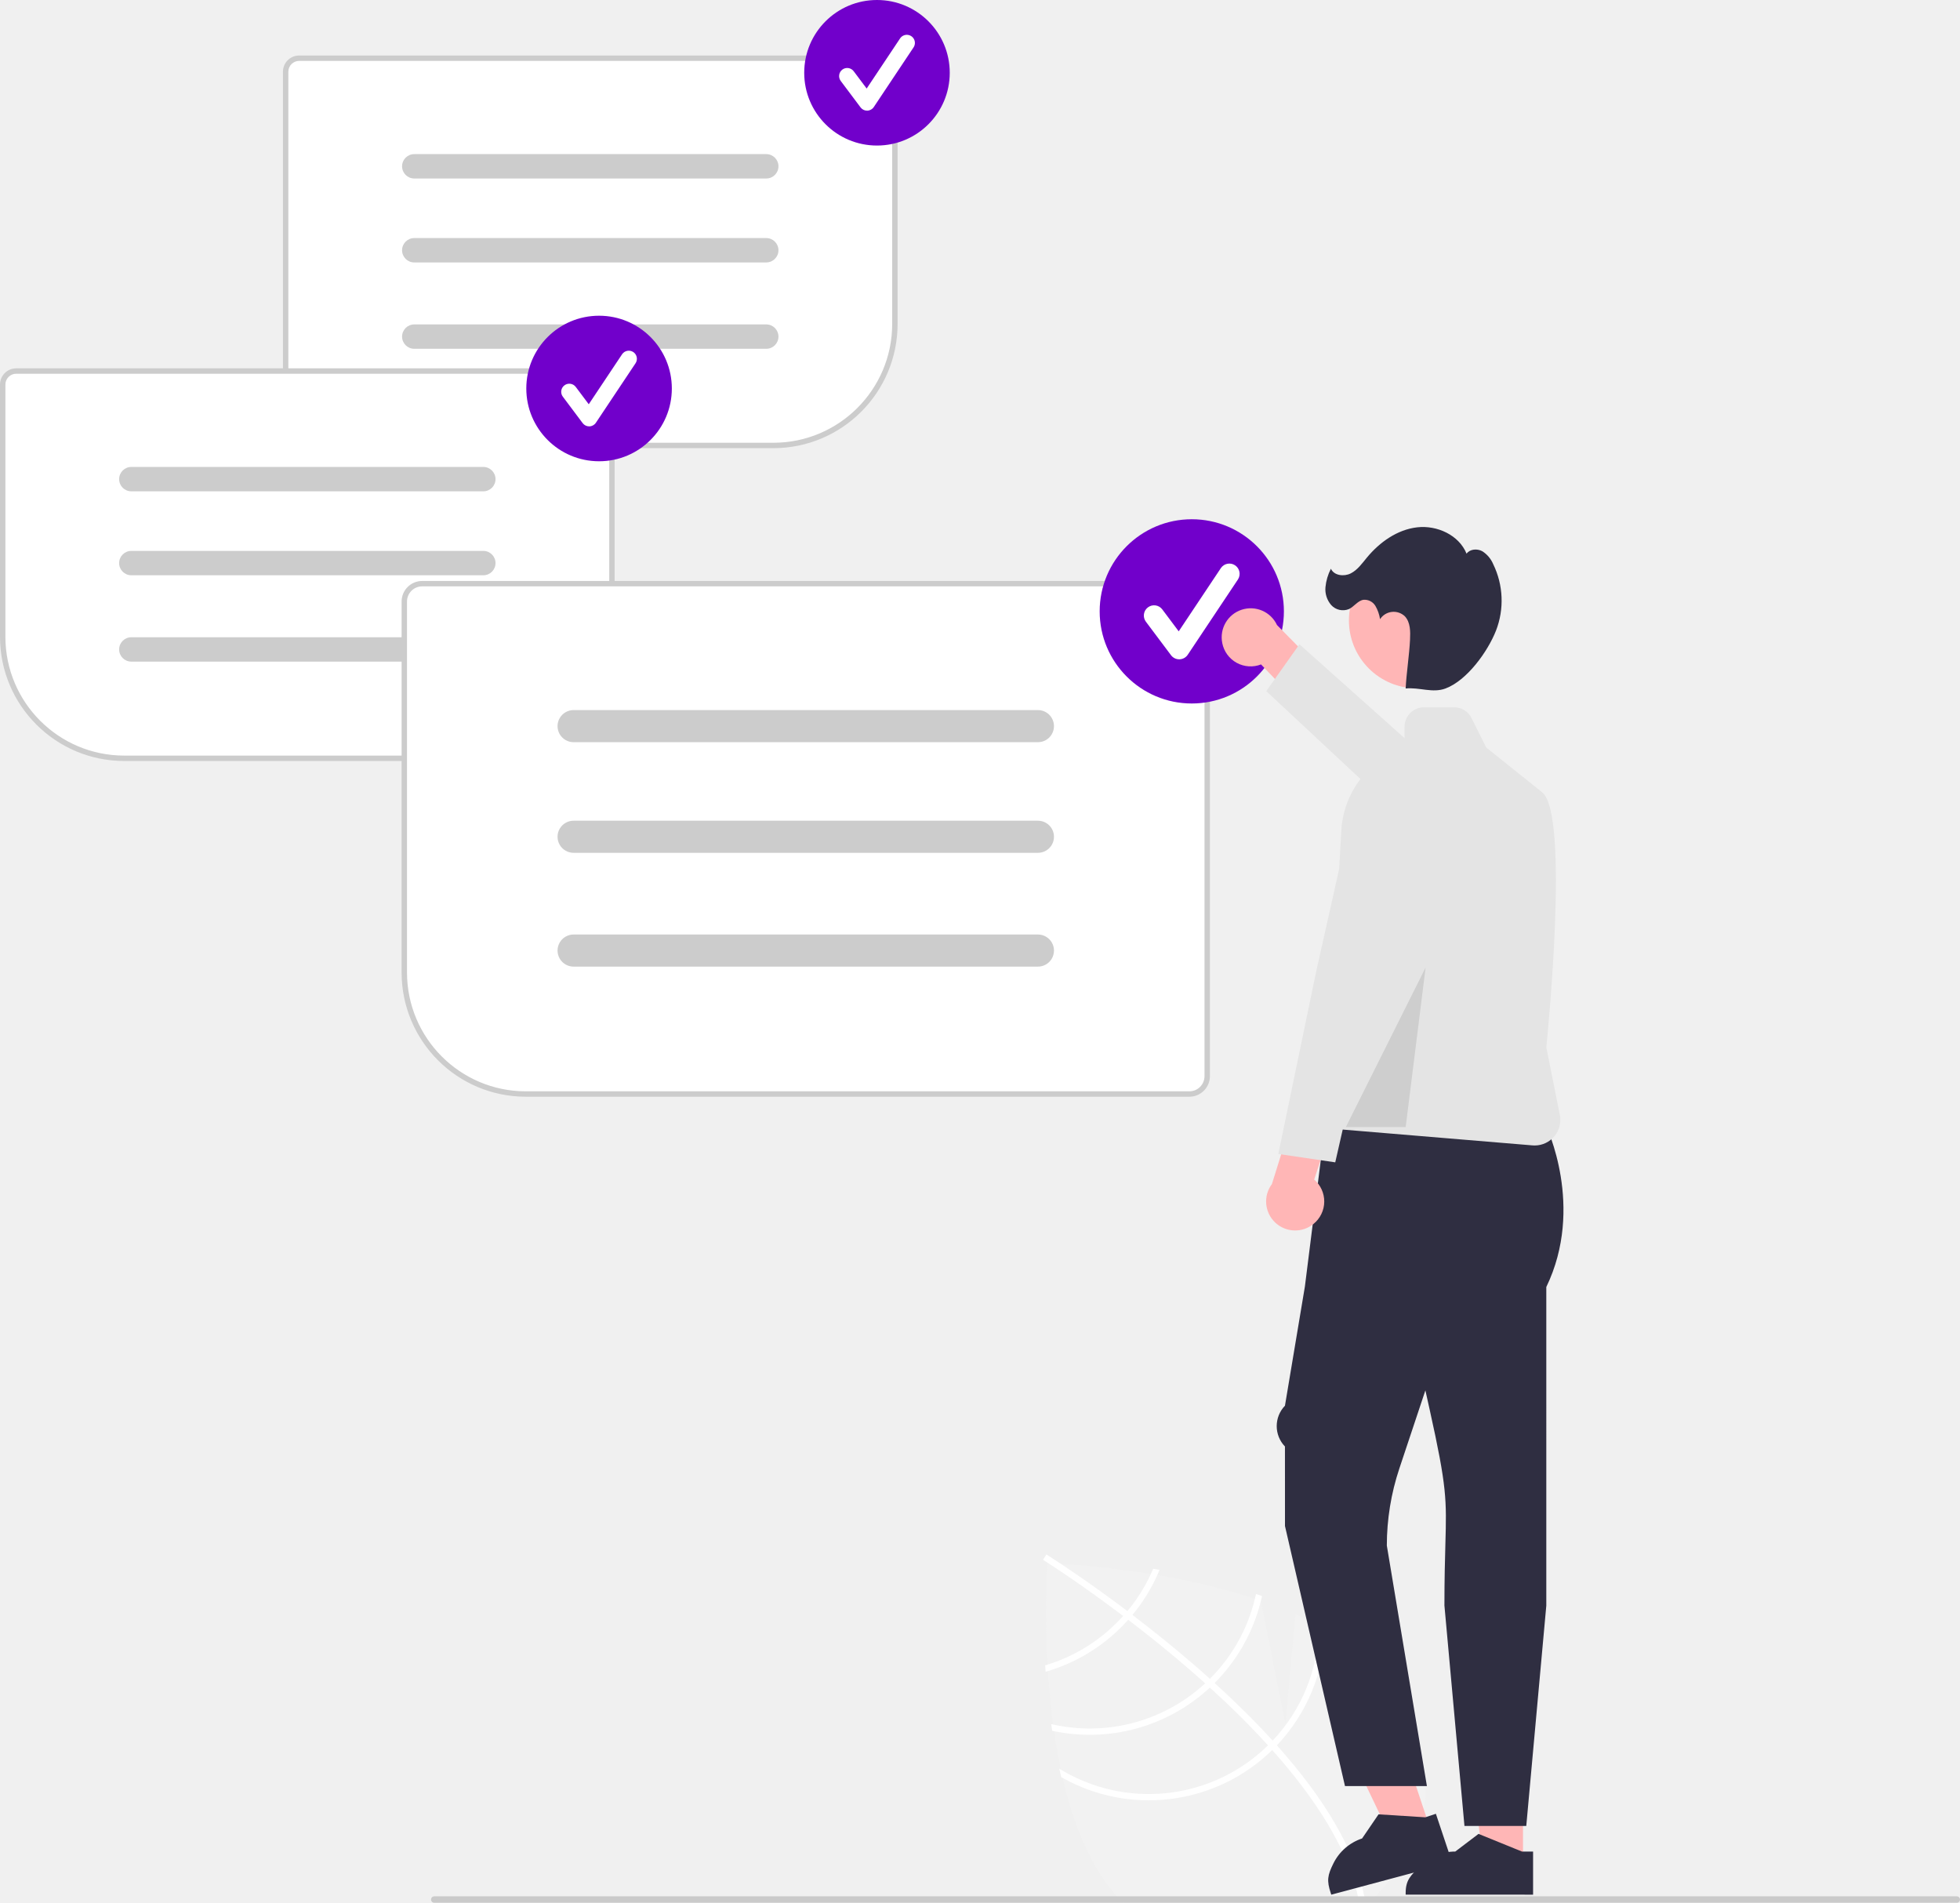
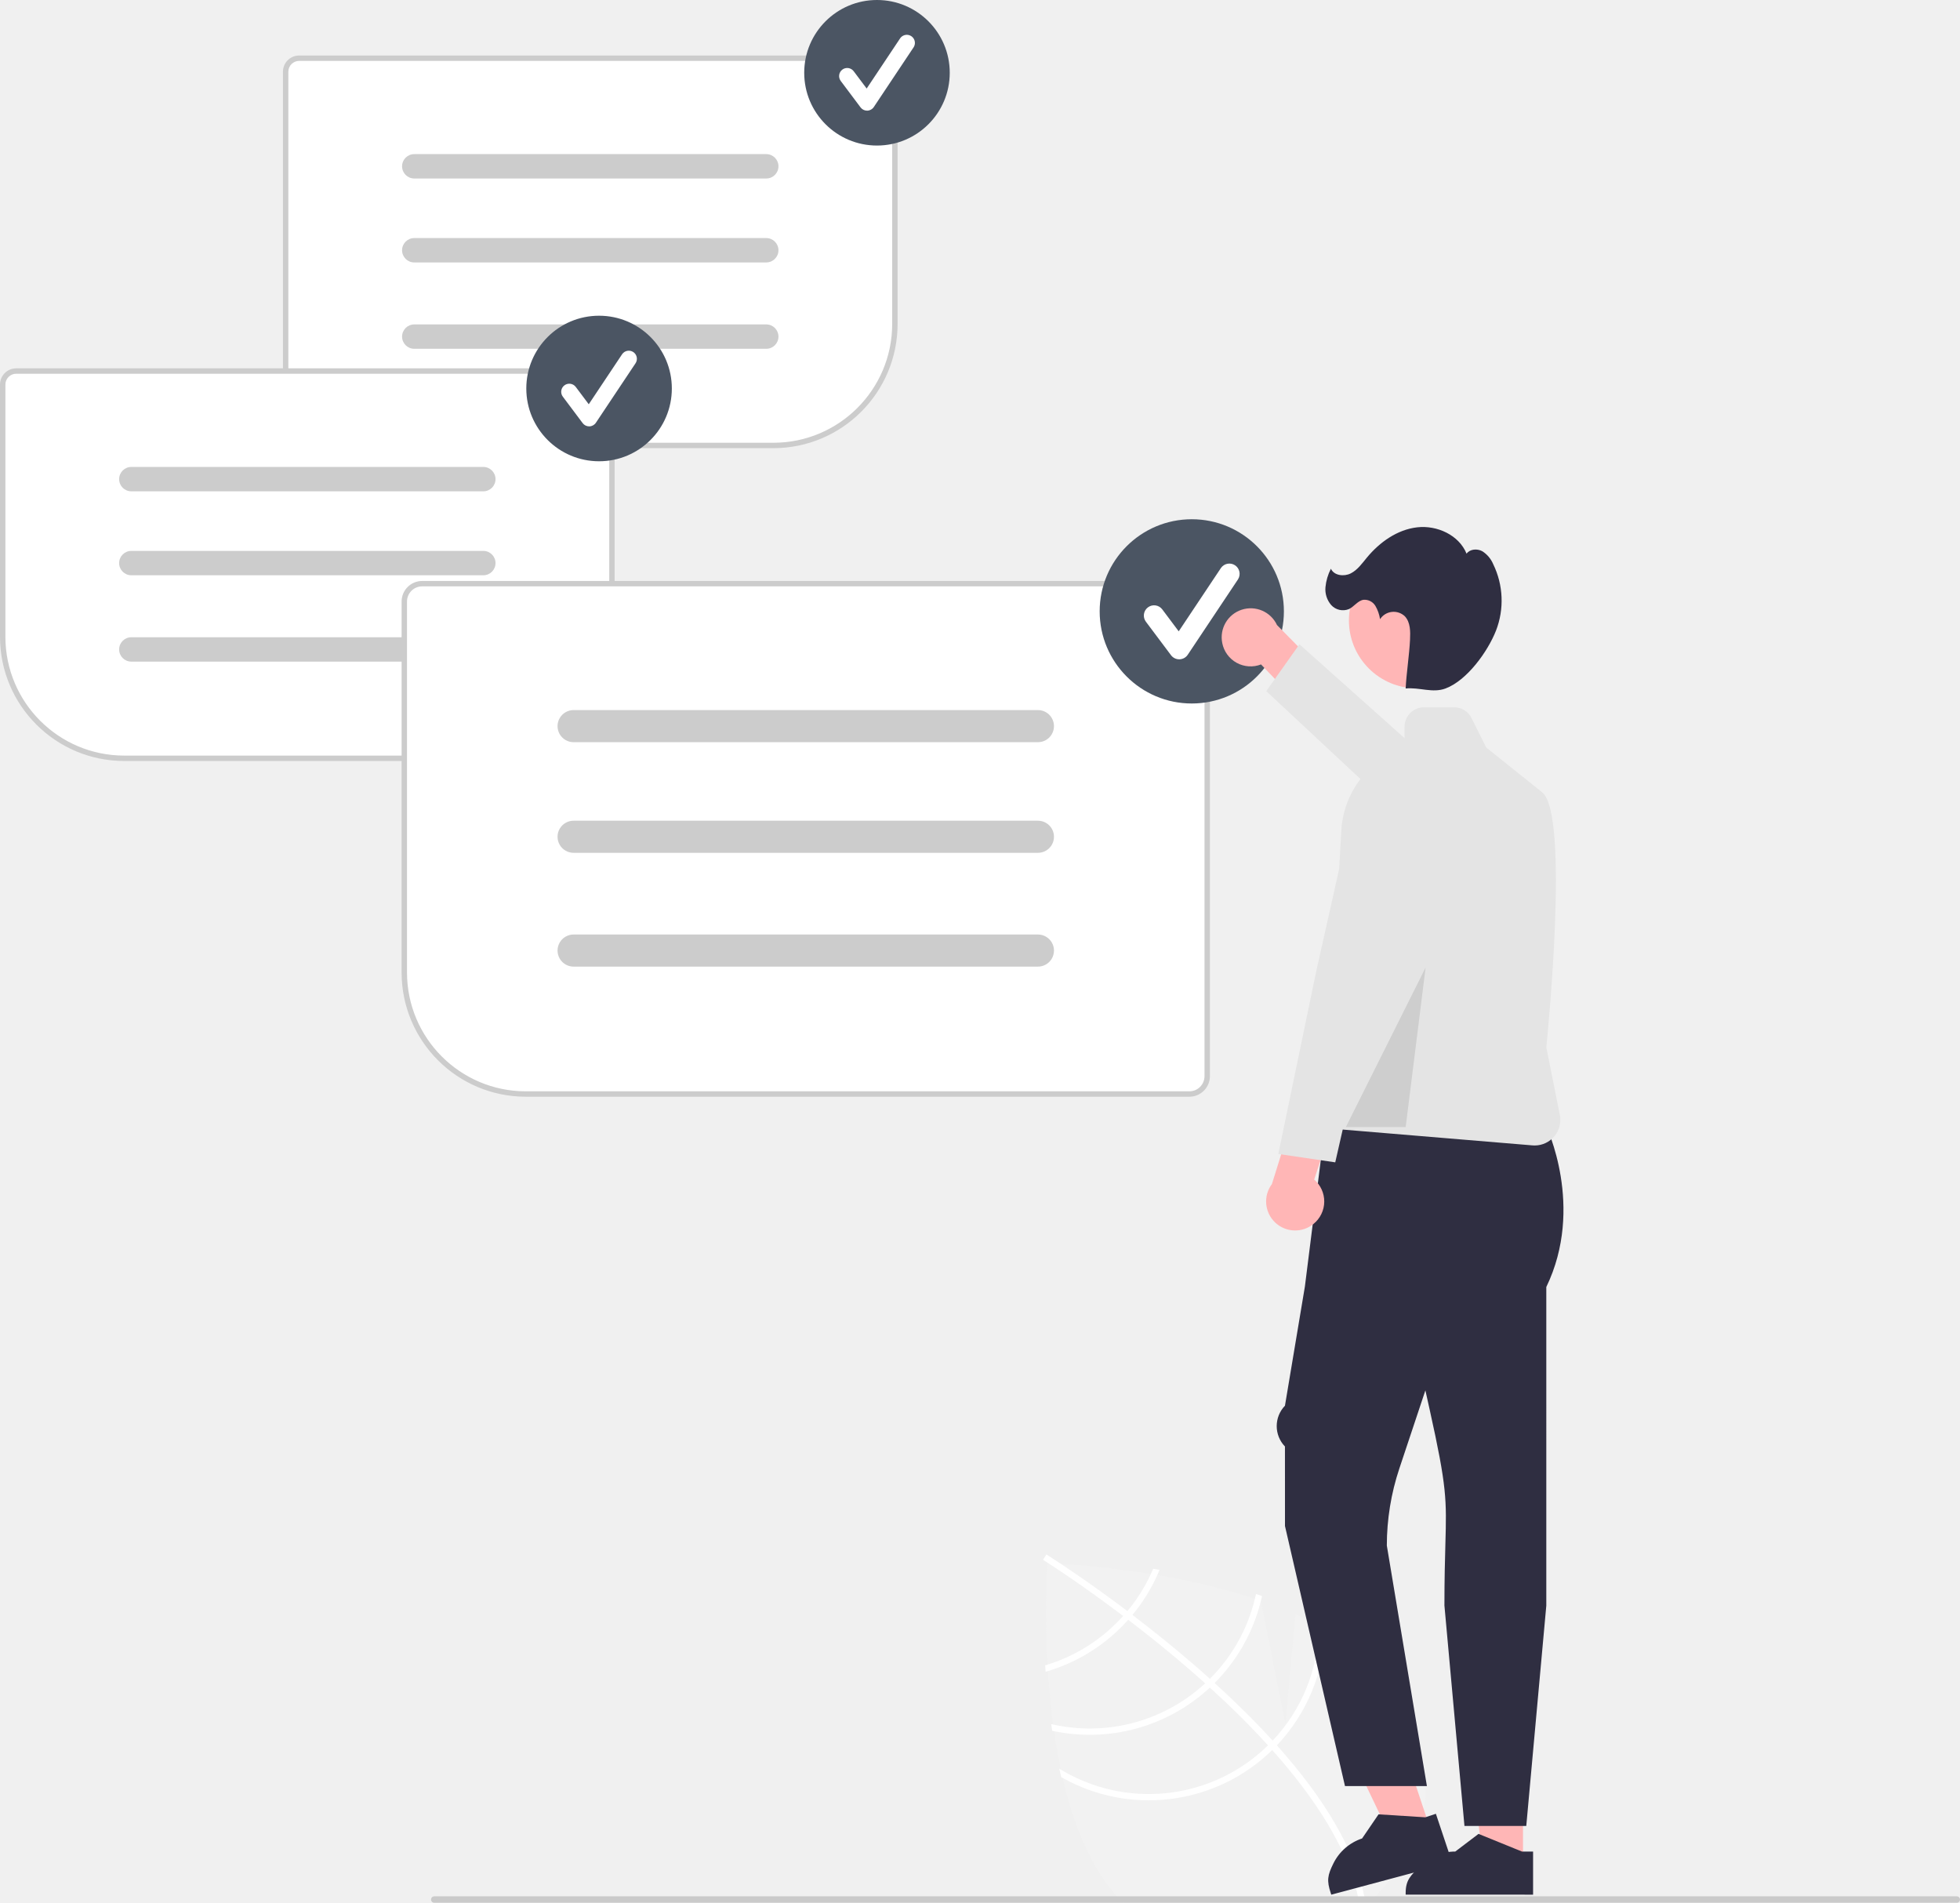
<svg xmlns="http://www.w3.org/2000/svg" data-name="Layer 1" width="726.423" height="705.12" viewBox="0 0 726.423 705.12">
  <path d="M745.618,799.922c-.76.8-1.55,1.59-2.35,2.38H652.047c-.75-.77-1.49-1.56-2.23-2.38-.03-.03-.06-.07-.09-.1-9.91-10.98-16.15-26.94-20.04-43.77-.25-1.02-.47-2.05-.69-3.09-1.02-4.73-1.85-9.51-2.53-14.25-.12-.82-.24-1.64-.34-2.46-.92-6.81-1.54-13.51-1.94-19.8-.05-.81-.1-1.6-.15-2.39a324.829,324.829,0,0,1-.02-37.6s.12,0,.35.01c.67.03,2.28.1,4.65.24,6.53.4,18.85,1.4,33.34,3.76.79.13,1.59.27,2.39.41a252.149,252.149,0,0,1,36.17,8.76c.74.25,1.47.5,2.21.75l.01.05,9.07,45.51,3.76-40.51c2.99,1.35,5.9,2.79,8.69,4.33.78.43,1.54.86,2.29,1.3a72.111,72.111,0,0,1,17.17,13.54C773.868,747.582,767.497,777.052,745.618,799.922Z" transform="translate(-235.8247 -97.18208)" fill="#f2f2f2" />
  <path d="M707.497,742.215l1.581,1.752c18.279,20.458,29.188,39.448,32.549,56.719.053.251.09.501.144.752l-1.169.222-1.127.199c-3.43-18.83-16.201-38.296-32.14-56.144-.508-.58-1.024-1.169-1.557-1.742-6.814-7.496-14.14-14.687-21.548-21.411-.569-.525-1.154-1.052-1.739-1.578-9.824-8.825-19.707-16.808-28.521-23.538-.621-.478-1.25-.949-1.872-1.411-14.965-11.329-26.577-18.839-29.165-20.485-.312-.206-.489-.315-.529-.341l.613-.978.001-.017.621-.986c.04.027.634.388,1.706,1.088,4.028,2.597,14.856,9.744,28.326,19.905.605.461,1.235.932,1.855,1.41,7.158,5.454,14.988,11.703,22.894,18.543q2.983,2.572,5.818,5.137c.594.518,1.179,1.045,1.748,1.57Q698,731.781,707.497,742.215Z" transform="translate(-235.8247 -97.18208)" fill="#fff" />
  <path d="M663.218,678.532c-.27.65-.56,1.3-.86,1.94a62.382,62.382,0,0,1-8.69,13.75c-.51.6-1.03,1.21-1.57,1.81q-2.19,2.415-4.66,4.67a62.595,62.595,0,0,1-23.4,13.36c-.28.09-.55.18-.83.26.05.79.1,1.57.15,2.38.28-.08.55-.16.83-.25a64.849,64.849,0,0,0,24.81-14.02,66.938,66.938,0,0,0,4.97-4.99c.54-.59,1.06-1.2,1.56-1.81a64.419,64.419,0,0,0,9.22-14.75c.28-.64.56-1.28.83-1.93C664.778,678.812,663.988,678.672,663.218,678.532Z" transform="translate(-235.8247 -97.18208)" fill="#fff" />
  <path d="M701.328,687.872c-.12.59-.26,1.18-.41,1.77a62.564,62.564,0,0,1-16.68,29.67c-.57.57-1.15,1.13-1.75,1.67-.17.17-.36.35-.54.51a63.024,63.024,0,0,1-55.82,14.76c-.23-.04-.47-.1-.7-.15.12.82.23,1.65.36,2.47.23.05.45.1.68.14a65.359,65.359,0,0,0,57.04-15.49c.24-.22.49-.43.72-.66.6-.56,1.18-1.12,1.76-1.68a65.028,65.028,0,0,0,17.15-30.44q.225-.9.42-1.8C702.817,688.382,702.078,688.122,701.328,687.872Z" transform="translate(-235.8247 -97.18208)" fill="#fff" />
  <path d="M724.658,698.082c.01.56.01,1.13,0,1.69a62.703,62.703,0,0,1-17.16,42.44c-.56.6-1.14,1.18-1.72,1.76-.63.61-1.26,1.22-1.91,1.8a63.162,63.162,0,0,1-74.87,7.19,6.713,6.713,0,0,1-.58-.34c.24,1.06.48,2.1.74,3.14.18.1.35.2.53.29a65.505,65.505,0,0,0,75.74-8.54c.65-.59,1.3-1.18,1.91-1.8.6-.57,1.17-1.15,1.74-1.75a65.251,65.251,0,0,0,17.87-42.89q.03-.81.03-1.62C726.218,698.982,725.437,698.532,724.658,698.082Z" transform="translate(-235.8247 -97.18208)" fill="#fff" />
  <path d="M522.492,262.76H346.707a5.524,5.524,0,0,1-5.518-5.518V123.768a5.524,5.524,0,0,1,5.518-5.518H562.475a5.524,5.524,0,0,1,5.518,5.518v93.493A45.551,45.551,0,0,1,522.492,262.76Z" transform="translate(-235.8247 -97.18208)" fill="#fff" />
  <path d="M522.492,263.26H346.707a6.025,6.025,0,0,1-6.018-6.018V123.768a6.025,6.025,0,0,1,6.018-6.018H562.475a6.024,6.024,0,0,1,6.018,6.018v93.493A46.052,46.052,0,0,1,522.492,263.26ZM346.707,119.75a4.023,4.023,0,0,0-4.018,4.018v133.475a4.022,4.022,0,0,0,4.018,4.018H522.492a44.05,44.05,0,0,0,44-44V123.768a4.023,4.023,0,0,0-4.018-4.018Z" transform="translate(-235.8247 -97.18208)" fill="#ccc" />
  <path d="M519.823,163.327H389.358a4.516,4.516,0,0,1,0-9.032H519.823a4.516,4.516,0,0,1,0,9.032Z" transform="translate(-235.8247 -97.18208)" fill="#ccc" />
  <path d="M519.823,194.437H389.358a4.516,4.516,0,0,1,0-9.032H519.823a4.516,4.516,0,1,1,0,9.032Z" transform="translate(-235.8247 -97.18208)" fill="#ccc" />
  <path d="M519.823,226.437H389.358a4.516,4.516,0,0,1,0-9.032H519.823a4.516,4.516,0,1,1,0,9.032Z" transform="translate(-235.8247 -97.18208)" fill="#ccc" />
-   <circle cx="325.03" cy="26.968" r="26.969" fill="#7100CB" />
+   <circle cx="325.03" cy="26.968" r="26.969" fill="#4b5563" />
  <path d="M557.176,138.186a2.999,2.999,0,0,1-2.4-1.2l-7.357-9.81a3,3,0,1,1,4.8-3.6l4.813,6.417,12.363-18.544a3,3,0,1,1,4.992,3.328L559.672,136.851a3.001,3.001,0,0,1-2.413,1.335C557.231,138.186,557.203,138.186,557.176,138.186Z" transform="translate(-235.8247 -97.18208)" fill="#fff" />
  <path d="M457.61,378.689H281.825a45.551,45.551,0,0,1-45.5-45.5V239.696a5.525,5.525,0,0,1,5.518-5.518H457.61a5.525,5.525,0,0,1,5.518,5.518v133.475A5.525,5.525,0,0,1,457.61,378.689Z" transform="translate(-235.8247 -97.18208)" fill="#fff" />
  <path d="M457.61,379.189H281.825a46.052,46.052,0,0,1-46-46V239.696a6.025,6.025,0,0,1,6.018-6.018H457.61a6.025,6.025,0,0,1,6.018,6.018v133.475A6.025,6.025,0,0,1,457.61,379.189ZM241.843,235.678a4.023,4.023,0,0,0-4.018,4.018v93.493a44.05,44.05,0,0,0,44,44H457.61a4.023,4.023,0,0,0,4.018-4.018V239.696a4.023,4.023,0,0,0-4.018-4.018Z" transform="translate(-235.8247 -97.18208)" fill="#ccc" />
  <path d="M414.959,279.255H284.494a4.516,4.516,0,1,1,0-9.032H414.959a4.516,4.516,0,1,1,0,9.032Z" transform="translate(-235.8247 -97.18208)" fill="#ccc" />
  <path d="M414.959,310.366H284.494a4.516,4.516,0,0,1,0-9.032H414.959a4.516,4.516,0,1,1,0,9.032Z" transform="translate(-235.8247 -97.18208)" fill="#ccc" />
  <path d="M414.959,342.366H284.494a4.516,4.516,0,0,1,0-9.032H414.959a4.516,4.516,0,1,1,0,9.032Z" transform="translate(-235.8247 -97.18208)" fill="#ccc" />
-   <circle cx="222.03" cy="143.969" r="26.969" fill="#7100CB" />
+   <circle cx="222.03" cy="143.969" r="26.969" fill="#4b5563" />
  <path d="M454.176,255.186a2.999,2.999,0,0,1-2.4-1.2l-7.357-9.81a3,3,0,1,1,4.8-3.6l4.813,6.417,12.363-18.544a3,3,0,0,1,4.992,3.328L456.672,253.851a3.001,3.001,0,0,1-2.413,1.335C454.231,255.186,454.203,255.186,454.176,255.186Z" transform="translate(-235.8247 -97.18208)" fill="#fff" />
  <path d="M676.635,503.103H430.671a45.551,45.551,0,0,1-45.5-45.5V320.089a7.121,7.121,0,0,1,7.113-7.113H676.635a7.121,7.121,0,0,1,7.112,7.113V495.989A7.121,7.121,0,0,1,676.635,503.103Z" transform="translate(-235.8247 -97.18208)" fill="#fff" />
  <path d="M676.635,503.603H430.671a46.052,46.052,0,0,1-46-46V320.089a7.621,7.621,0,0,1,7.613-7.613H676.635a7.621,7.621,0,0,1,7.612,7.613V495.989A7.621,7.621,0,0,1,676.635,503.603ZM392.284,314.476a5.619,5.619,0,0,0-5.613,5.613V457.603a44.05,44.05,0,0,0,44,44H676.635a5.619,5.619,0,0,0,5.612-5.613V320.089a5.619,5.619,0,0,0-5.612-5.613Z" transform="translate(-235.8247 -97.18208)" fill="#ccc" />
  <path d="M620.426,372.222H448.492a5.952,5.952,0,1,1,0-11.903H620.426a5.952,5.952,0,1,1,0,11.903Z" transform="translate(-235.8247 -97.18208)" fill="#ccc" />
  <path d="M620.426,413.221H448.492a5.952,5.952,0,1,1,0-11.903H620.426a5.952,5.952,0,1,1,0,11.903Z" transform="translate(-235.8247 -97.18208)" fill="#ccc" />
  <path d="M620.426,455.393H448.492a5.952,5.952,0,1,1,0-11.903H620.426a5.952,5.952,0,1,1,0,11.903Z" transform="translate(-235.8247 -97.18208)" fill="#ccc" />
-   <circle cx="441.703" cy="226.559" r="34.139" fill="#7100CB" />
+   <circle cx="441.703" cy="226.559" r="34.139" fill="#4b5563" />
  <path d="M672.871,341.509a3.796,3.796,0,0,1-3.038-1.519l-9.314-12.418a3.797,3.797,0,1,1,6.076-4.557l6.093,8.124L688.339,307.664a3.798,3.798,0,0,1,6.319,4.213l-18.627,27.941a3.799,3.799,0,0,1-3.054,1.69C672.941,341.508,672.906,341.509,672.871,341.509Z" transform="translate(-235.8247 -97.18208)" fill="#fff" />
  <polygon points="530.145 677.866 516.256 682.511 491.729 631.148 512.229 624.292 530.145 677.866" fill="#ffb6b6" />
  <path d="M774.015,787.327l-44.785,11.978-.189-.566c-1.557-4.656-1.208-6.641.984-11.034a18.261,18.261,0,0,1,10.618-9.228l.001-0,6.105-8.942,17.339,1.102,3.909-1.307Z" transform="translate(-235.8247 -97.18208)" fill="#2f2e41" />
  <polygon points="564.461 690.925 549.816 690.925 542.848 634.435 564.464 634.436 564.461 690.925" fill="#ffb6b6" />
  <path d="M804.021,799.304l-47.223-.002v-.597c0-4.91,1.912-6.526,5.384-9.997a18.261,18.261,0,0,1,12.996-5.383h.001l8.626-6.544,16.094,6.545,4.122 0Z" transform="translate(-235.8247 -97.18208)" fill="#2f2e41" />
  <path d="M688.824,335.498a10.696,10.696,0,0,0,14.37,7.907l16.908,17.652,13.233-7.658-24.227-24.593a10.754,10.754,0,0,0-20.283,6.692Z" transform="translate(-235.8247 -97.18208)" fill="#ffb6b6" />
  <polygon points="562.421 327.072 570.043 319.186 525.965 278.363 481.602 238.751 469.315 256.113 515.804 299.507 562.421 327.072" fill="#e4e4e4" />
  <path d="M771.163,692.156c0-9.911.196-16.979.354-22.66.461-16.623.585-21.092-5.776-49.719l-1.634-7.352-9.635,28.904a90.541,90.541,0,0,0-4.657,28.596l14.855,89.132H734.307L712.07,662.697l-.01-29.475a10.873,10.873,0,0,1,0-15.112l7.388-44.159,7.478-59.513h81.907s14.455,29.962.09,59.682l-.002,118.073-7.422,81.64H778.586Z" transform="translate(-235.8247 -97.18208)" fill="#2f2e41" />
  <path d="M803.825,521.641l-76.613-6.384-.398-.033,6.114-110.054a34.611,34.611,0,0,1,23.459-30.986v-7.702a7.198,7.198,0,0,1,7.19-7.19h11.194a7.151,7.151,0,0,1,6.431,3.974l5.474,10.947,20.699,16.559c10.223,8.179,1.995,90.176,1.553,94.503l5.006,25.031a9.505,9.505,0,0,1-9.297,11.368Q804.233,521.674,803.825,521.641Z" transform="translate(-235.8247 -97.18208)" fill="#e4e4e4" />
  <path d="M722.692,550.699a10.696,10.696,0,0,0,.202-16.4l7.601-23.231-12.991-8.062-10.274,32.957a10.754,10.754,0,0,0,15.461,14.736Z" transform="translate(-235.8247 -97.18208)" fill="#ffb6b6" />
  <polygon points="513.585 295.588 503.038 292.072 487.804 360.04 473.773 427.634 494.876 430.739 511.241 358.868 513.585 295.588" fill="#e4e4e4" />
  <circle cx="525.103" cy="229.914" r="25.162" fill="#ffb6b6" />
  <path d="M727.072,314.773a18.894,18.894,0,0,1,2.014-6.833c1.176,2.558,4.845,3.002,7.357,1.729,2.512-1.273,4.194-3.691,5.989-5.86,4.736-5.724,11.248-10.367,18.629-11.213,7.381-.846,15.516,2.88,18.305,9.766,1.251-1.738,3.922-1.931,5.81-.921a10.45,10.45,0,0,1,4.076,4.829,30.766,30.766,0,0,1,1.023,24.617c-3.108,7.865-10.783,18.461-18.701,21.429-4.807,1.802-9.663-.504-14.776,0,.268-5.58,1.35-12.464,1.617-18.044.147-3.056.168-6.475-1.919-8.711a6.025,6.025,0,0,0-9.192,1.073,13.842,13.842,0,0,0-1.726-4.921,4.708,4.708,0,0,0-4.42-2.264c-2.135.35-3.453,2.541-5.413,3.459a5.882,5.882,0,0,1-6.537-1.499A8.894,8.894,0,0,1,727.072,314.773Z" transform="translate(-235.8247 -97.18208)" fill="#2f2e41" />
  <polygon points="528.36 358.563 498.809 417.665 520.973 417.665 528.36 358.563" opacity="0.1" />
  <path d="M962.247,801.112a1.186,1.186,0,0,1-1.19,1.19h-564.29a1.19,1.19,0,0,1,0-2.38h564.29A1.186,1.186,0,0,1,962.247,801.112Z" transform="translate(-235.8247 -97.18208)" fill="#cacaca" />
</svg>
